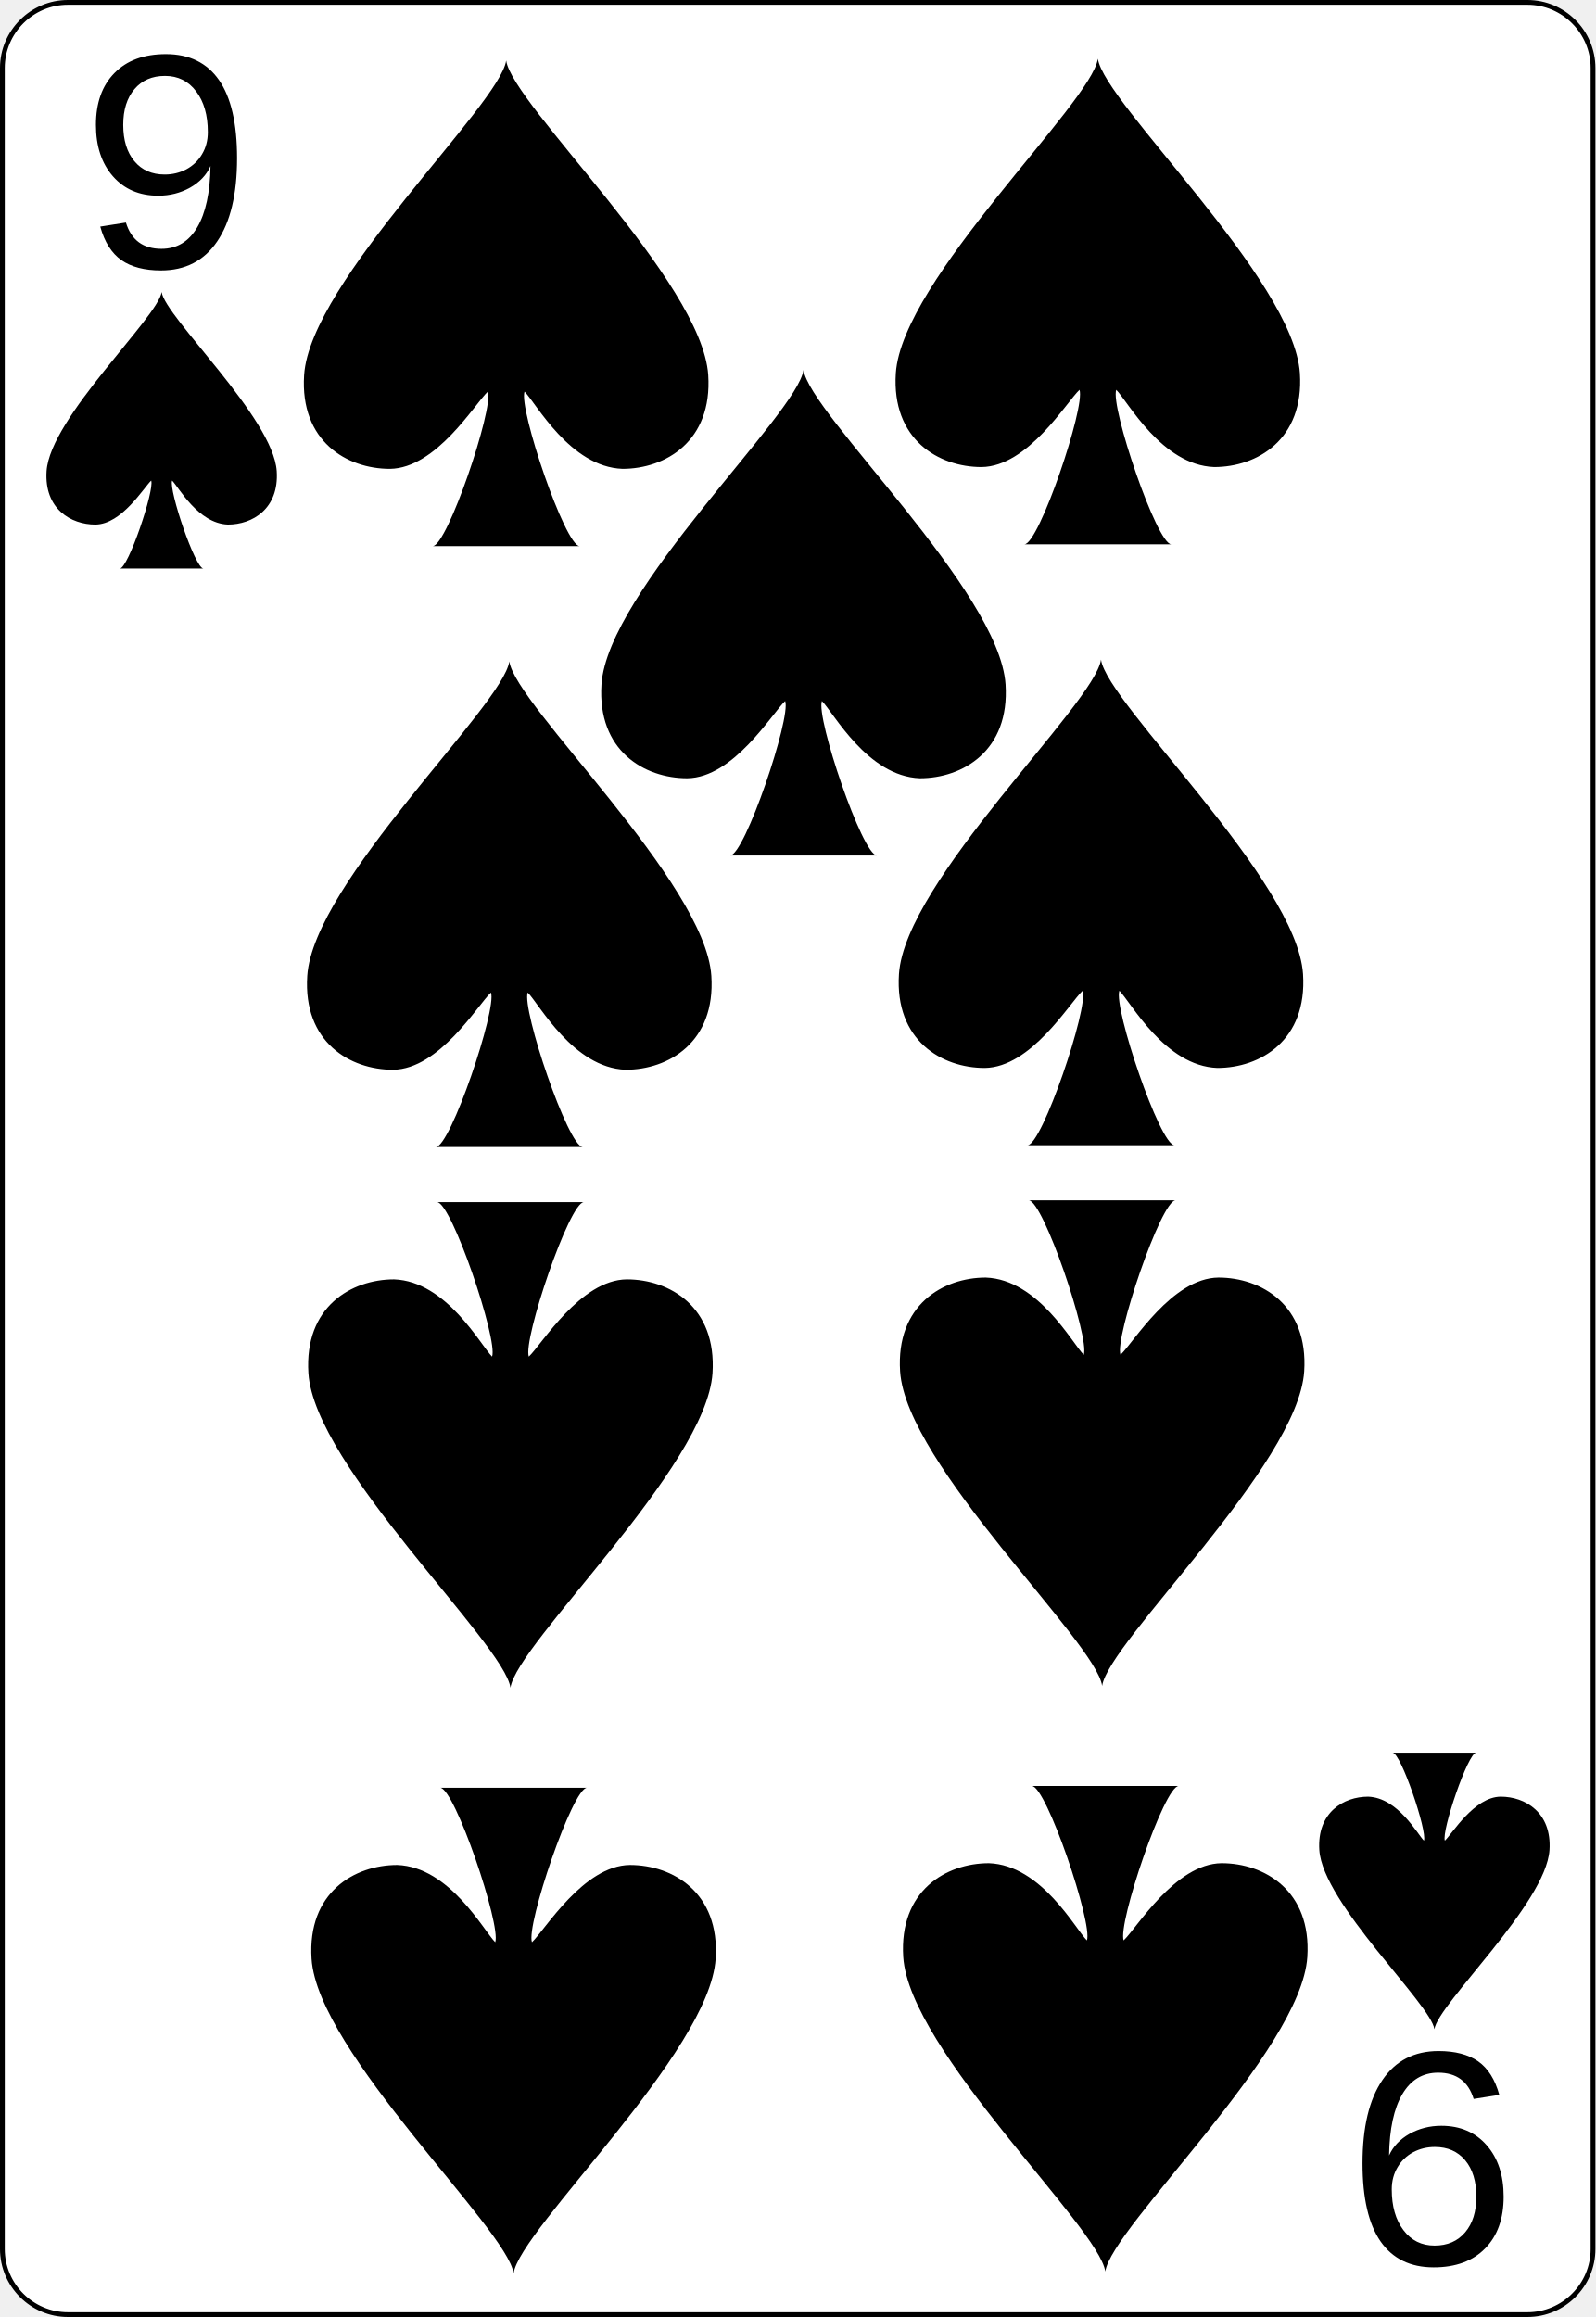
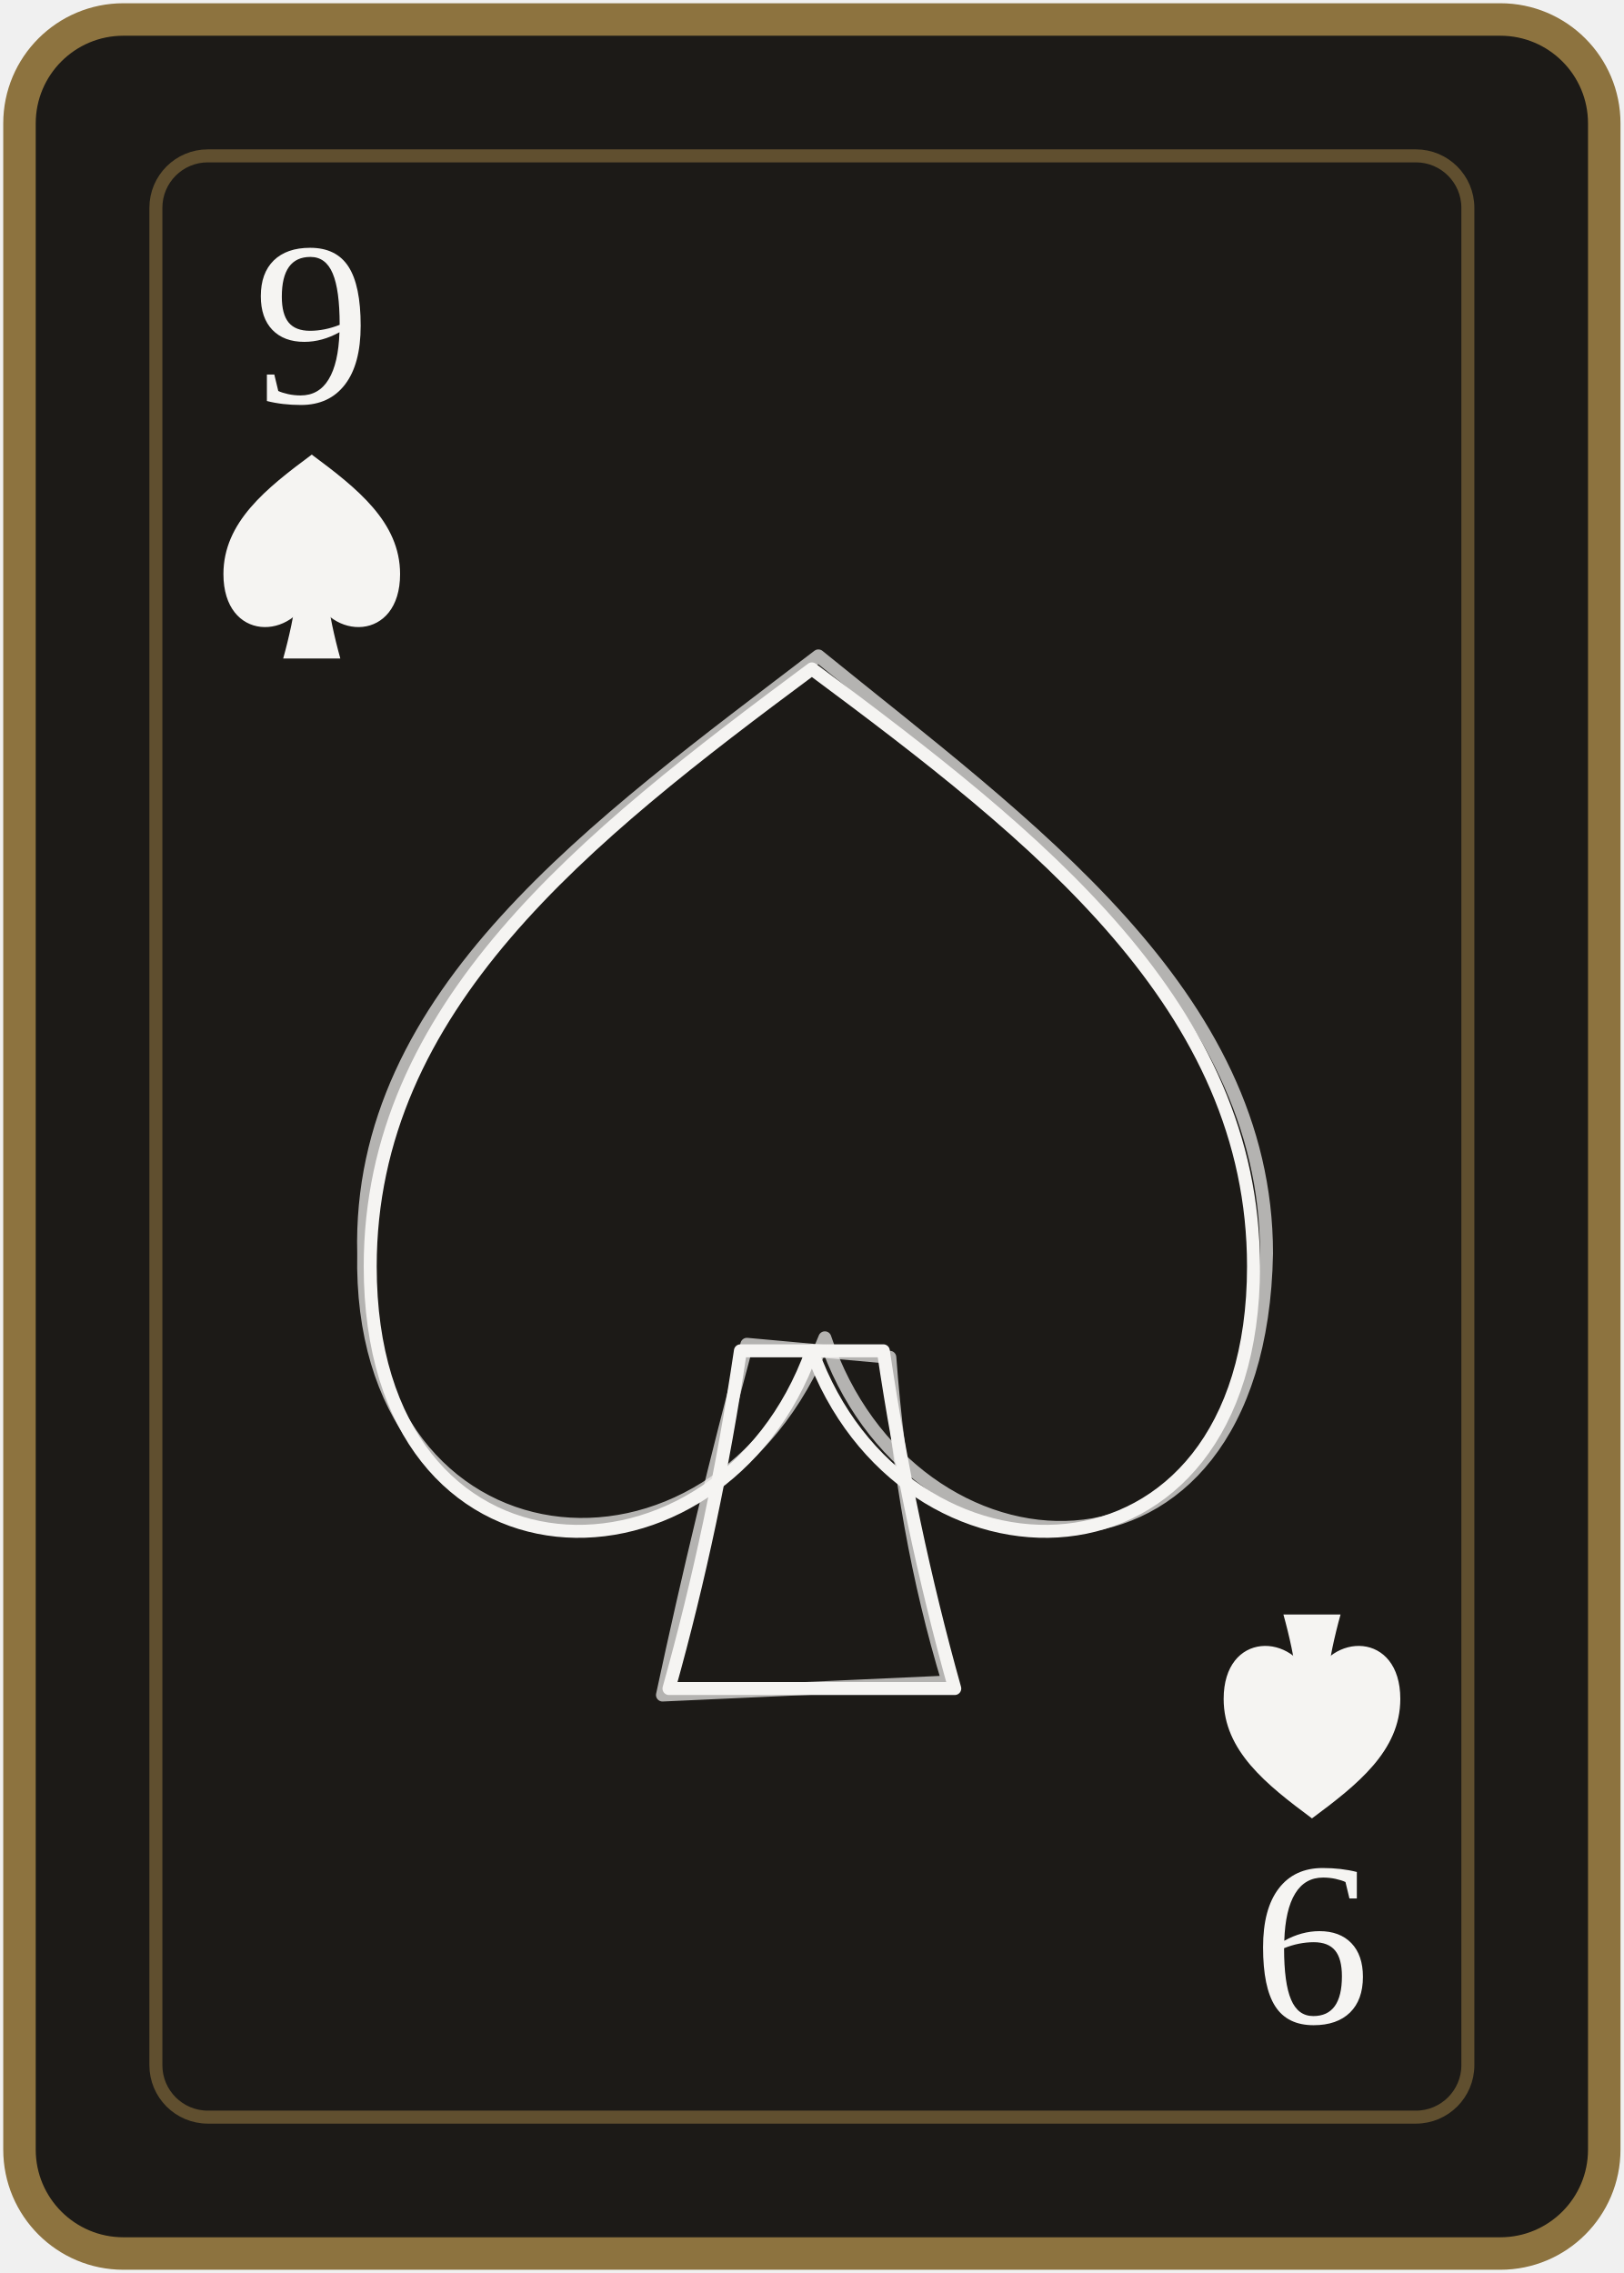
- <svg xmlns="http://www.w3.org/2000/svg" width="167.087pt" height="242.667pt" viewBox="0 0 167.087 242.667" xml:space="preserve" id="svg2" version="1.1">
-   <defs id="defs41" />
-   <g id="Layer_x0020_1" style="fill-rule:nonzero;clip-rule:nonzero;stroke:#000000;stroke-miterlimit:4;">
-     <path style="fill:#FFFFFF;stroke-width:0.5;" d="M166.837,235.548c0,3.777-3.087,6.869-6.871,6.869H7.111c-3.775,0-6.861-3.092-6.861-6.869V7.12C0.25,3.343,3.336,0.25,7.111,0.25h152.855    c3.784,0,6.871,3.093,6.871,6.87v228.428z" id="path5" />
-     <g style="stroke:none;" id="g7">
-       <g id="g9">
- 				
- 			</g>
+ <svg xmlns="http://www.w3.org/2000/svg" viewBox="0 0 250 350" width="250" height="350" class="op-face">
+   <defs>
+     <style>
+       .op-face .op-bg {
+         fill: var(--op-color-neutral-minus-eight, #1c1a17);
+       }
+ 
+       /* opposite of the app's neutral background: light mode default is dark,
+          dark mode flips it light */
+       @media (prefers-color-scheme: dark) {
+         .op-face .op-bg {
+           fill: var(--op-color-neutral-plus-eight, #f5f4f2);
+         }
+       }
+ 
+       .op-face .op-border {
+         fill: none;
+         stroke: var(--op-color-primary-base, #8d733f);
+         stroke-width: 5;
+       }
+ 
+       .op-face .op-border-inner {
+         fill: none;
+         stroke: var(--op-color-primary-base, #8d733f);
+         stroke-width: 2;
+         opacity: 0.6;
+       }
+ 
+       /* spades/clubs are neutral ink, not the red alert token: light ink
+          on the default (dark) card, dark ink once the card flips light */
+       .op-face .op-spade {
+         fill: var(--op-color-neutral-plus-eight, #f5f4f2);
+       }
+ 
+       .op-face .op-spade-line {
+         fill: none;
+         stroke: var(--op-color-neutral-plus-eight, #f5f4f2);
+         stroke-width: 2;
+         stroke-linecap: round;
+         stroke-linejoin: round;
+       }
+ 
+       @media (prefers-color-scheme: dark) {
+         .op-face .op-spade {
+           fill: var(--op-color-neutral-minus-eight, #1c1a17);
+         }
+ 
+         .op-face .op-spade-line {
+           stroke: var(--op-color-neutral-minus-eight, #1c1a17);
+         }
+       }
+ 
+       .op-face .op-index {
+         fill: var(--op-color-neutral-plus-eight, #f5f4f2);
+         font-family: Georgia, 'Times New Roman', serif;
+         font-size: 36px;
+         text-anchor: middle;
+       }
+ 
+       @media (prefers-color-scheme: dark) {
+         .op-face .op-index {
+           fill: var(--op-color-neutral-minus-eight, #1c1a17);
+         }
+       }
+     </style>
+   </defs>
+   <g class="op-card">
+     <rect class="op-bg" x="3" y="3" width="244" height="344" rx="16" />
+     <rect class="op-border" x="3" y="3" width="244" height="344" rx="16" />
+     <rect class="op-border-inner" x="24" y="24" width="202" height="302" rx="8" />
+     <g transform="translate(48 62)">
+       <text class="op-index" x="0" y="0">9</text>
+       <g transform="translate(0 22.4) scale(0.2)">
+         <path class="op-spade" d="M 0 33 C -14 72 -68 72 -68 20 C -68 -20 -35 -46 0 -72 C 35 -46 68 -20 68 20 C 68 72 14 72 0 33 Z" />
+         <path class="op-spade" d="M -11 33 Q -15 60 -22 85 L 22 85 Q 15 60 11 33 Z" />
+       </g>
    </g>
-     <g id="g15">
- 			
- 		</g>
-     <g id="g19">
- 			
- 		</g>
-     <g style="stroke:none;" id="g23">
-       <g id="g25">
- 				
- 			</g>
+     <g transform="translate(202 288) rotate(180)">
+       <text class="op-index" x="0" y="0">9</text>
+       <g transform="translate(0 22.4) scale(0.2)">
+         <path class="op-spade" d="M 0 33 C -14 72 -68 72 -68 20 C -68 -20 -35 -46 0 -72 C 35 -46 68 -20 68 20 C 68 72 14 72 0 33 Z" />
+         <path class="op-spade" d="M -11 33 Q -15 60 -22 85 L 22 85 Q 15 60 11 33 Z" />
+       </g>
    </g>
-     <g style="stroke:none;" id="g31">
-       <g id="g33">
- 				
- 			</g>
+     <g transform="translate(125 175)">
+       <path class="op-spade-line" d="M 0 33 C -14 72 -68 72 -68 20 C -68 -20 -35 -46 0 -72 C 35 -46 68 -20 68 20 C 68 72 14 72 0 33 Z" />
+       <path class="op-spade-line" opacity="0.7" d="M 2 31 C -15 74 -70 68 -69 18 C -70 -22 -33 -48 1 -74 C 33 -48 70 -22 70 18 C 69 74 15 70 2 31 Z" />
+       <path class="op-spade-line" d="M -11 33 Q -15 60 -22 85 L 22 85 Q 15 60 11 33 Z" />
+       <path class="op-spade-line" opacity="0.7" d="M -10 32 Q -17 58 -23 86 L 21 84 Q 14 61 12 34 Z" />
    </g>
  </g>
-   <text xml:space="preserve" style="font-size:32px;font-style:normal;font-weight:normal;line-height:125%;letter-spacing:0px;word-spacing:0px;fill:#000000;fill-opacity:1;stroke:none;font-family:Bitstream Vera Sans" x="8.547" y="28.013" id="text3788">
-     <tspan id="tspan3790" x="8.547" y="28.013" style="font-style:normal;font-variant:normal;font-weight:normal;font-stretch:normal;font-family:Arial;-inkscape-font-specification:Arial">9</tspan>
-   </text>
-   <g transform="matrix(1.508595,0,0,1.379325,16.92904,45.0659)" id="layer1-7">
-     <path id="sl" d="M 7.989,3.103 C 7.747,-0.954 0.242,-8.59 0,-10.5 c -0.242,1.909 -7.747,9.545 -7.989,13.603 -0.169,2.868 1.695,4.057 3.39,4.057 1.835,-0.022 3.351,-2.801 3.873,-3.341 0.242,0.716 -1.603,6.682 -2.179,6.682 l 5.811,0 C 2.33,10.501 0.485,4.535 0.727,3.819 1.184,4.315 2.524,7.077 4.601,7.16 6.295,7.159 8.158,5.971 7.989,3.103 z" style="fill:#000000" />
-   </g>
-   <g transform="matrix(2.648679,0,0,2.421718,53.01089,31.766)" id="layer1-7-88">
-     <path id="sl-4" d="M 7.989,3.103 C 7.747,-0.954 0.242,-8.59 0,-10.5 c -0.242,1.909 -7.747,9.545 -7.989,13.603 -0.169,2.868 1.695,4.057 3.39,4.057 1.835,-0.022 3.351,-2.801 3.873,-3.341 0.242,0.716 -1.603,6.682 -2.179,6.682 l 5.811,0 C 2.33,10.501 0.485,4.535 0.727,3.819 1.184,4.315 2.524,7.077 4.601,7.16 6.295,7.159 8.158,5.971 7.989,3.103 z" style="fill:#000000" />
-   </g>
-   <text xml:space="preserve" style="font-size:32px;font-style:normal;font-weight:normal;line-height:125%;letter-spacing:0px;word-spacing:0px;fill:#000000;fill-opacity:1;stroke:none;font-family:Bitstream Vera Sans" x="-158.978" y="-215.124" id="text3788-7" transform="scale(-1,-1)">
-     <tspan id="tspan3790-6" x="-158.978" y="-215.124" style="font-style:normal;font-variant:normal;font-weight:normal;font-stretch:normal;font-family:Arial;-inkscape-font-specification:Arial">9</tspan>
-   </text>
-   <g transform="matrix(-1.508595,0,0,-1.379325,150.2251,198.0441)" id="layer1-7-3">
-     <path id="sl-1" d="M 7.989,3.103 C 7.747,-0.954 0.242,-8.59 0,-10.5 c -0.242,1.909 -7.747,9.545 -7.989,13.603 -0.169,2.868 1.695,4.057 3.39,4.057 1.835,-0.022 3.351,-2.801 3.873,-3.341 0.242,0.716 -1.603,6.682 -2.179,6.682 l 5.811,0 C 2.33,10.501 0.485,4.535 0.727,3.819 1.184,4.315 2.524,7.077 4.601,7.16 6.295,7.159 8.158,5.971 7.989,3.103 z" style="fill:#000000" />
-   </g>
-   <g transform="matrix(2.648679,0,0,2.421718,53.33971,94.6985)" id="layer1-7-88-8">
-     <path id="sl-4-8" d="M 7.989,3.103 C 7.747,-0.954 0.242,-8.59 0,-10.5 c -0.242,1.909 -7.747,9.545 -7.989,13.603 -0.169,2.868 1.695,4.057 3.39,4.057 1.835,-0.022 3.351,-2.801 3.873,-3.341 0.242,0.716 -1.603,6.682 -2.179,6.682 l 5.811,0 C 2.33,10.501 0.485,4.535 0.727,3.819 1.184,4.315 2.524,7.077 4.601,7.16 6.295,7.159 8.158,5.971 7.989,3.103 z" style="fill:#000000" />
-   </g>
-   <g transform="matrix(-2.648679,0,0,-2.421718,53.78926,212.6639)" id="layer1-7-88-4">
-     <path id="sl-4-3" d="M 7.989,3.103 C 7.747,-0.954 0.242,-8.59 0,-10.5 c -0.242,1.909 -7.747,9.545 -7.989,13.603 -0.169,2.868 1.695,4.057 3.39,4.057 1.835,-0.022 3.351,-2.801 3.873,-3.341 0.242,0.716 -1.603,6.682 -2.179,6.682 l 5.811,0 C 2.33,10.501 0.485,4.535 0.727,3.819 1.184,4.315 2.524,7.077 4.601,7.16 6.295,7.159 8.158,5.971 7.989,3.103 z" style="fill:#000000" />
-   </g>
-   <g transform="matrix(-2.648679,0,0,-2.421718,53.46044,151.3314)" id="layer1-7-88-8-1">
-     <path id="sl-4-8-4" d="M 7.989,3.103 C 7.747,-0.954 0.242,-8.59 0,-10.5 c -0.242,1.909 -7.747,9.545 -7.989,13.603 -0.169,2.868 1.695,4.057 3.39,4.057 1.835,-0.022 3.351,-2.801 3.873,-3.341 0.242,0.716 -1.603,6.682 -2.179,6.682 l 5.811,0 C 2.33,10.501 0.485,4.535 0.727,3.819 1.184,4.315 2.524,7.077 4.601,7.16 6.295,7.159 8.158,5.971 7.989,3.103 z" style="fill:#000000" />
-   </g>
-   <g transform="matrix(2.648679,0,0,2.421718,114.9782,31.57803)" id="layer1-7-88-9">
-     <path id="sl-4-2" d="M 7.989,3.103 C 7.747,-0.954 0.242,-8.59 0,-10.5 c -0.242,1.909 -7.747,9.545 -7.989,13.603 -0.169,2.868 1.695,4.057 3.39,4.057 1.835,-0.022 3.351,-2.801 3.873,-3.341 0.242,0.716 -1.603,6.682 -2.179,6.682 l 5.811,0 C 2.33,10.501 0.485,4.535 0.727,3.819 1.184,4.315 2.524,7.077 4.601,7.16 6.295,7.159 8.158,5.971 7.989,3.103 z" style="fill:#000000" />
-   </g>
-   <g transform="matrix(2.648679,0,0,2.421718,115.307,94.51054)" id="layer1-7-88-8-0">
-     <path id="sl-4-8-6" d="M 7.989,3.103 C 7.747,-0.954 0.242,-8.59 0,-10.5 c -0.242,1.909 -7.747,9.545 -7.989,13.603 -0.169,2.868 1.695,4.057 3.39,4.057 1.835,-0.022 3.351,-2.801 3.873,-3.341 0.242,0.716 -1.603,6.682 -2.179,6.682 l 5.811,0 C 2.33,10.501 0.485,4.535 0.727,3.819 1.184,4.315 2.524,7.077 4.601,7.16 6.295,7.159 8.158,5.971 7.989,3.103 z" style="fill:#000000" />
-   </g>
-   <g transform="matrix(-2.648679,0,0,-2.421718,115.7566,212.476)" id="layer1-7-88-4-8">
-     <path id="sl-4-3-9" d="M 7.989,3.103 C 7.747,-0.954 0.242,-8.59 0,-10.5 c -0.242,1.909 -7.747,9.545 -7.989,13.603 -0.169,2.868 1.695,4.057 3.39,4.057 1.835,-0.022 3.351,-2.801 3.873,-3.341 0.242,0.716 -1.603,6.682 -2.179,6.682 l 5.811,0 C 2.33,10.501 0.485,4.535 0.727,3.819 1.184,4.315 2.524,7.077 4.601,7.16 6.295,7.159 8.158,5.971 7.989,3.103 z" style="fill:#000000" />
-   </g>
-   <g transform="matrix(-2.648679,0,0,-2.421718,115.4278,151.1435)" id="layer1-7-88-8-1-2">
-     <path id="sl-4-8-4-6" d="M 7.989,3.103 C 7.747,-0.954 0.242,-8.59 0,-10.5 c -0.242,1.909 -7.747,9.545 -7.989,13.603 -0.169,2.868 1.695,4.057 3.39,4.057 1.835,-0.022 3.351,-2.801 3.873,-3.341 0.242,0.716 -1.603,6.682 -2.179,6.682 l 5.811,0 C 2.33,10.501 0.485,4.535 0.727,3.819 1.184,4.315 2.524,7.077 4.601,7.16 6.295,7.159 8.158,5.971 7.989,3.103 z" style="fill:#000000" />
-   </g>
-   <g transform="matrix(2.648679,0,0,2.421718,84.15214,64.1712)" id="layer1-7-88-6">
-     <path id="sl-4-4" d="M 7.989,3.103 C 7.747,-0.954 0.242,-8.59 0,-10.5 c -0.242,1.909 -7.747,9.545 -7.989,13.603 -0.169,2.868 1.695,4.057 3.39,4.057 1.835,-0.022 3.351,-2.801 3.873,-3.341 0.242,0.716 -1.603,6.682 -2.179,6.682 l 5.811,0 C 2.33,10.501 0.485,4.535 0.727,3.819 1.184,4.315 2.524,7.077 4.601,7.16 6.295,7.159 8.158,5.971 7.989,3.103 z" style="fill:#000000" />
-   </g>
</svg>
